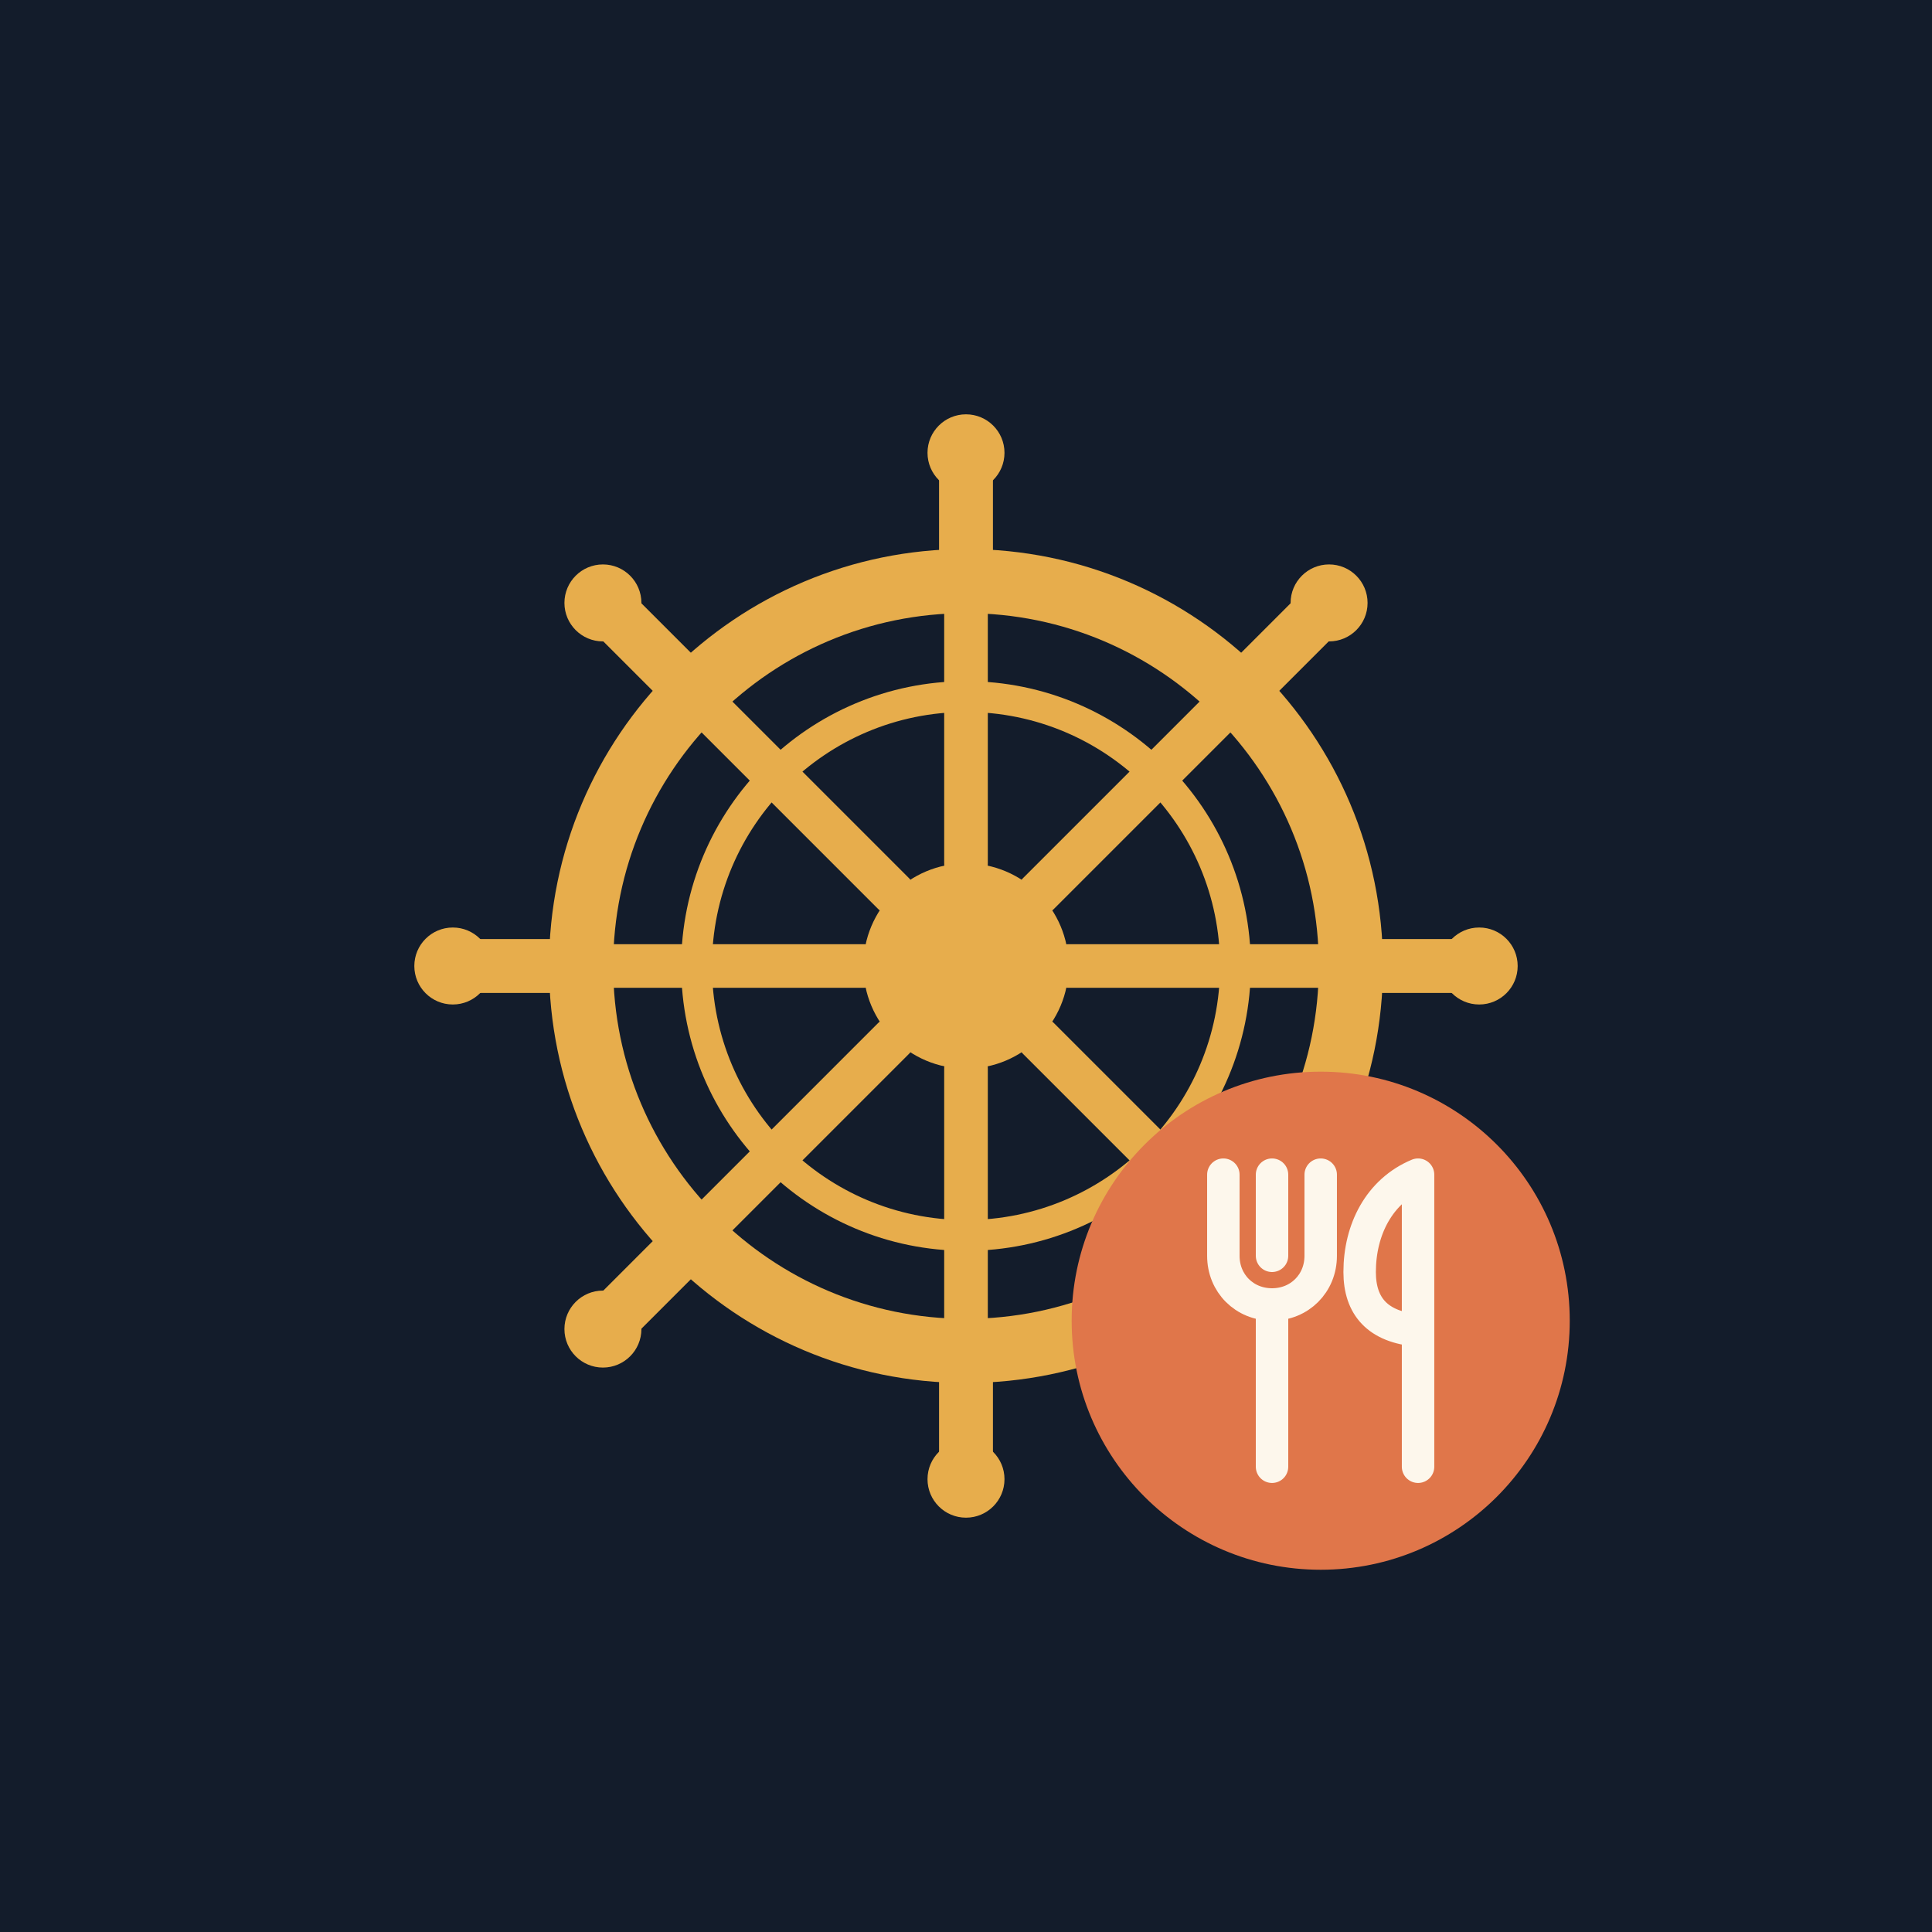
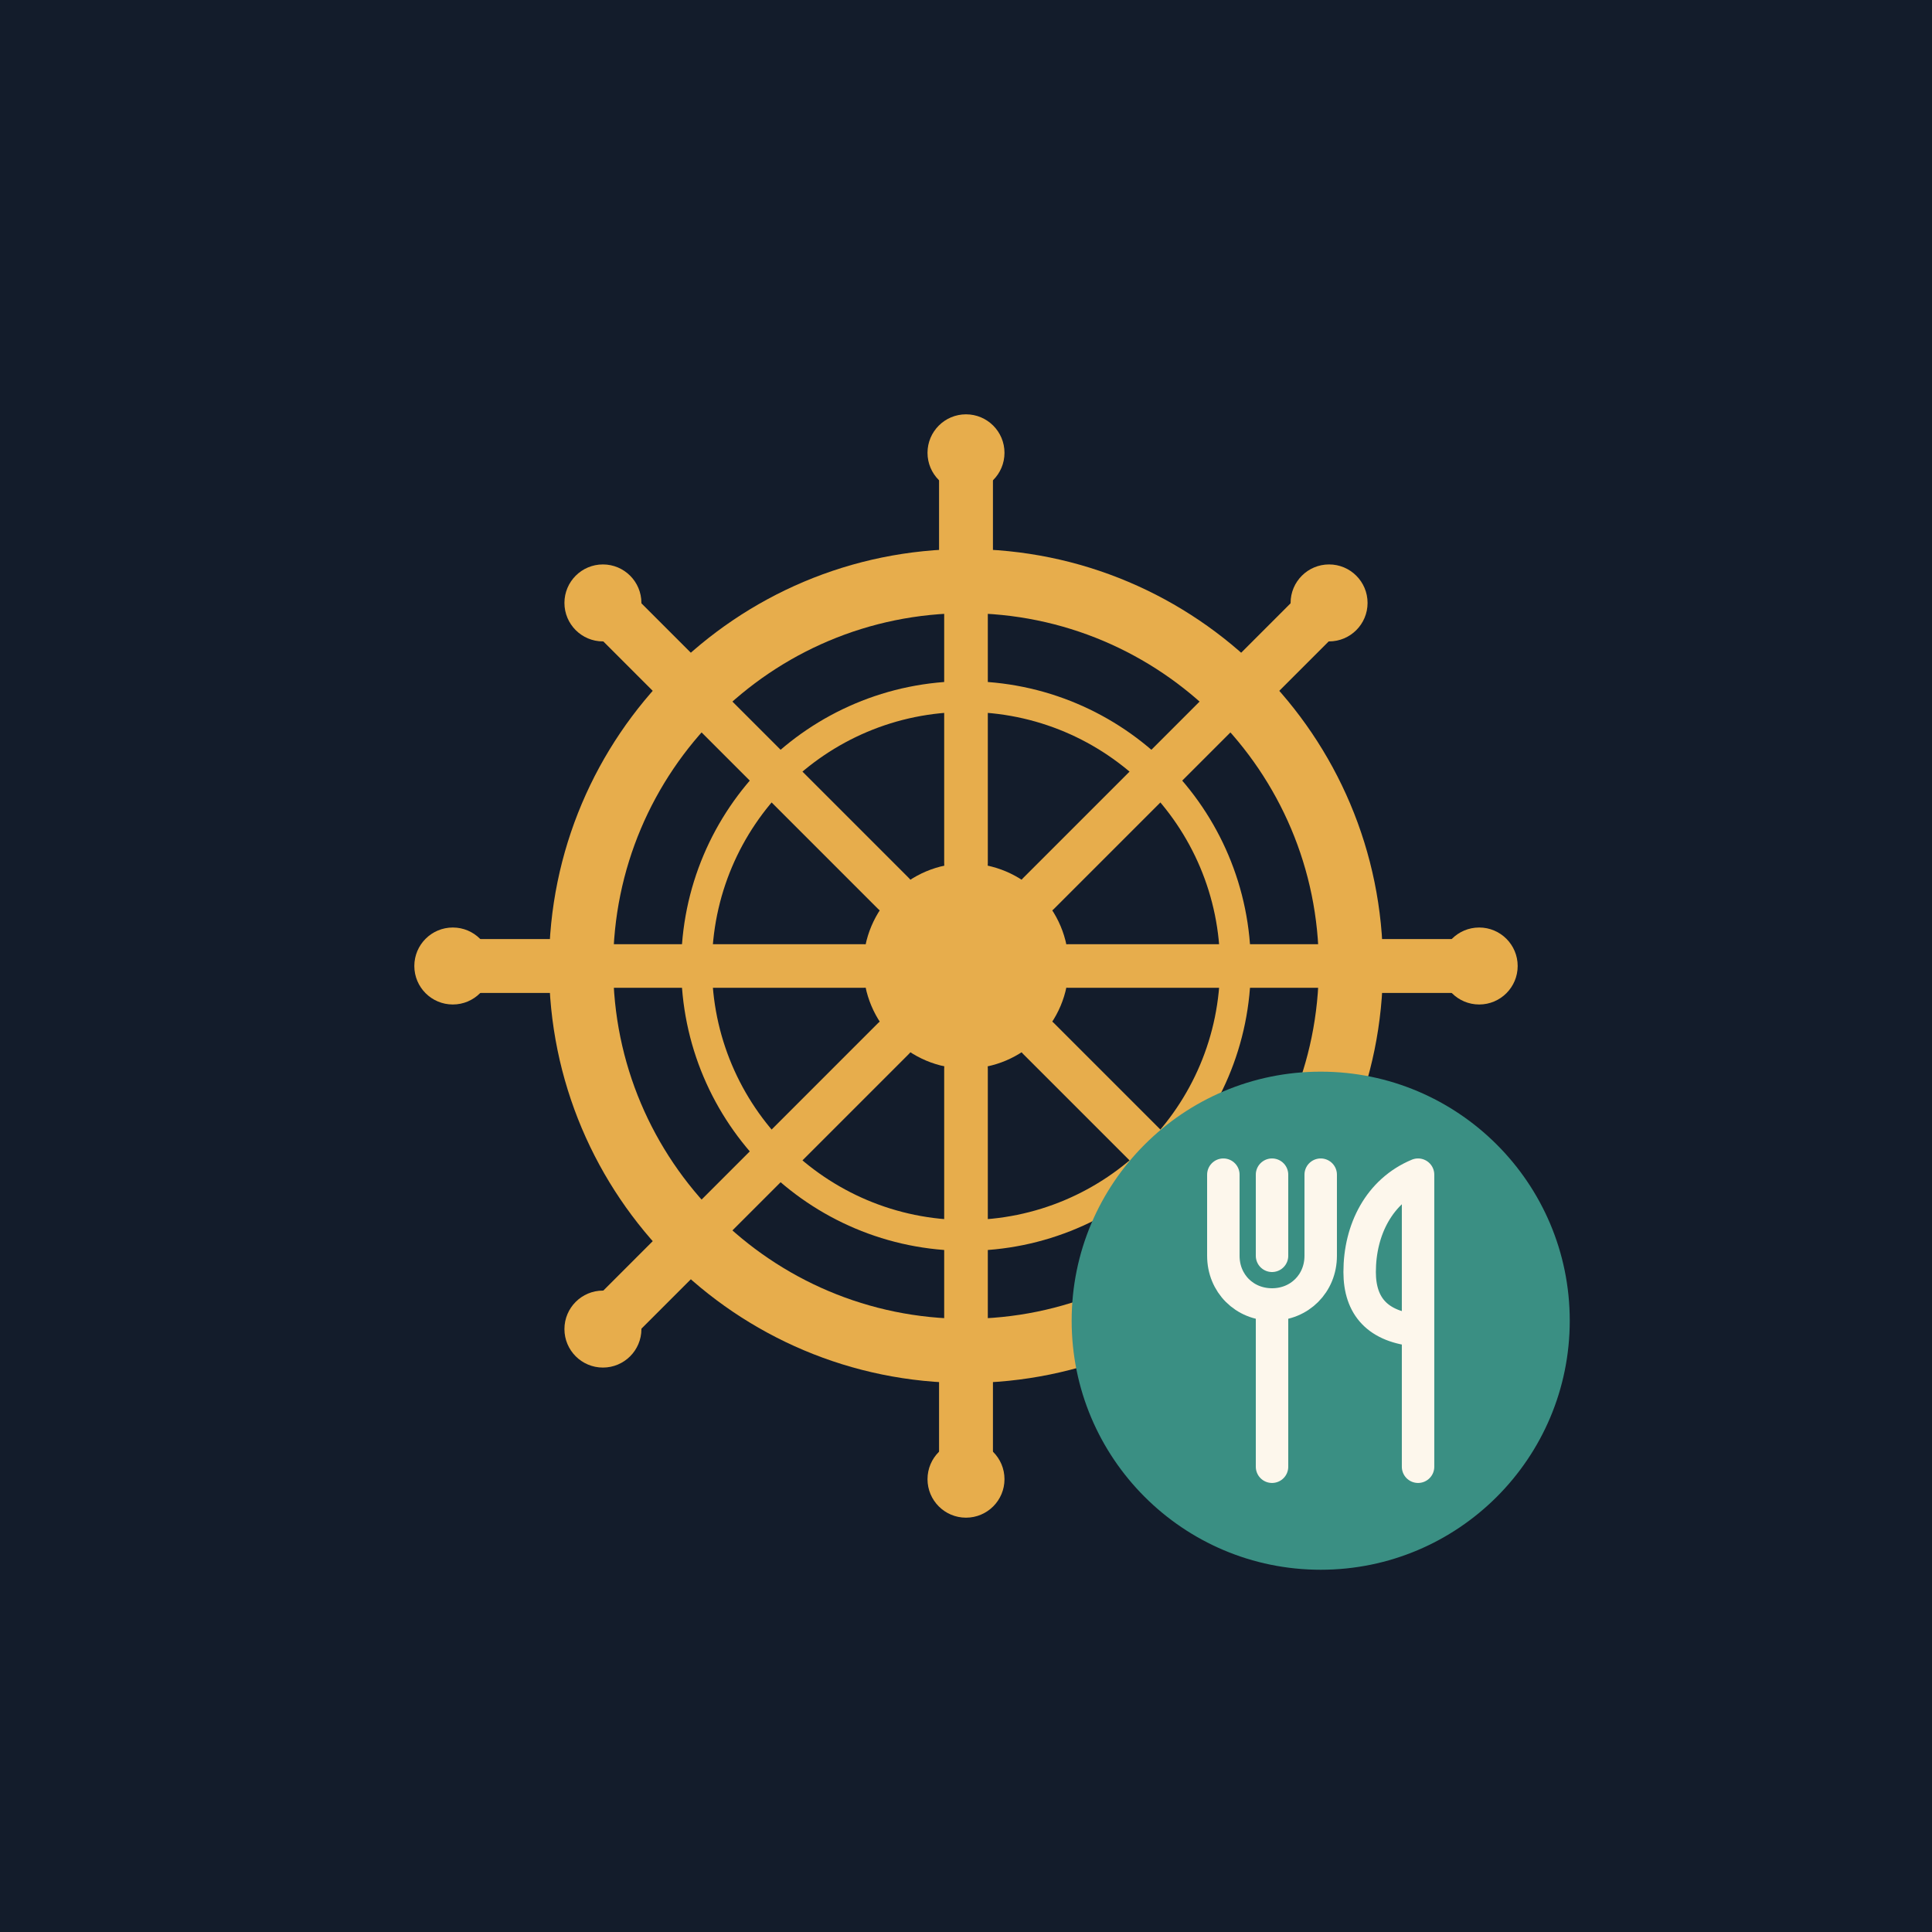
<svg xmlns="http://www.w3.org/2000/svg" width="512" height="512" viewBox="0 0 512 512" role="img" aria-label="MenuCaptain">
  <rect width="512" height="512" fill="#131c2b" />
  <g transform="translate(256,256) scale(3.4)" fill="none" stroke="#e7ad4c" stroke-linecap="round">
    <circle r="30" stroke-width="5" />
    <circle r="21" stroke-width="2.4" />
    <path d="M8 0 L30 0 M5.66 5.66 L21.2 21.2 M0 8 L0 30 M-5.66 5.66 L-21.2 21.2 M-8 0 L-30 0 M-5.66 -5.66 L-21.2 -21.2 M0 -8 L0 -30 M5.66 -5.66 L21.2 -21.2" stroke-width="3.4" />
    <path d="M30 0 L38 0 M21.2 21.2 L26.9 26.9 M0 30 L0 38 M-21.2 21.2 L-26.9 26.9 M-30 0 L-38 0 M-21.2 -21.2 L-26.9 -26.9 M0 -30 L0 -38 M21.2 -21.2 L26.9 -26.9" stroke-width="4.2" />
    <g fill="#e7ad4c" stroke="none">
      <circle cx="40" cy="0" r="3" />
      <circle cx="28.3" cy="28.3" r="3" />
      <circle cx="0" cy="40" r="3" />
      <circle cx="-28.3" cy="28.3" r="3" />
      <circle cx="-40" cy="0" r="3" />
      <circle cx="-28.3" cy="-28.3" r="3" />
      <circle cx="0" cy="-40" r="3" />
      <circle cx="28.3" cy="-28.3" r="3" />
    </g>
    <circle r="8" fill="#e7ad4c" stroke="none" />
  </g>
-   <circle cx="350" cy="350" r="66" fill="#e0764a" />
+   <circle cx="350" cy="350" r="66" fill="#3a8f83" />
  <g transform="translate(350,350) scale(4.3) translate(-12,-12)" fill="none" stroke="#fdf7ec" stroke-width="2" stroke-linecap="round" stroke-linejoin="round">
    <path d="M6 3v5M9 3v5M12 3v5M6 8c0 1.7 1.3 3 3 3s3-1.3 3-3M9 11v10" />
    <path d="M18 21V3c-2.4 1-3.6 3.4-3.6 6 0 2.1 1.1 3.4 3.6 3.6" />
  </g>
</svg>
